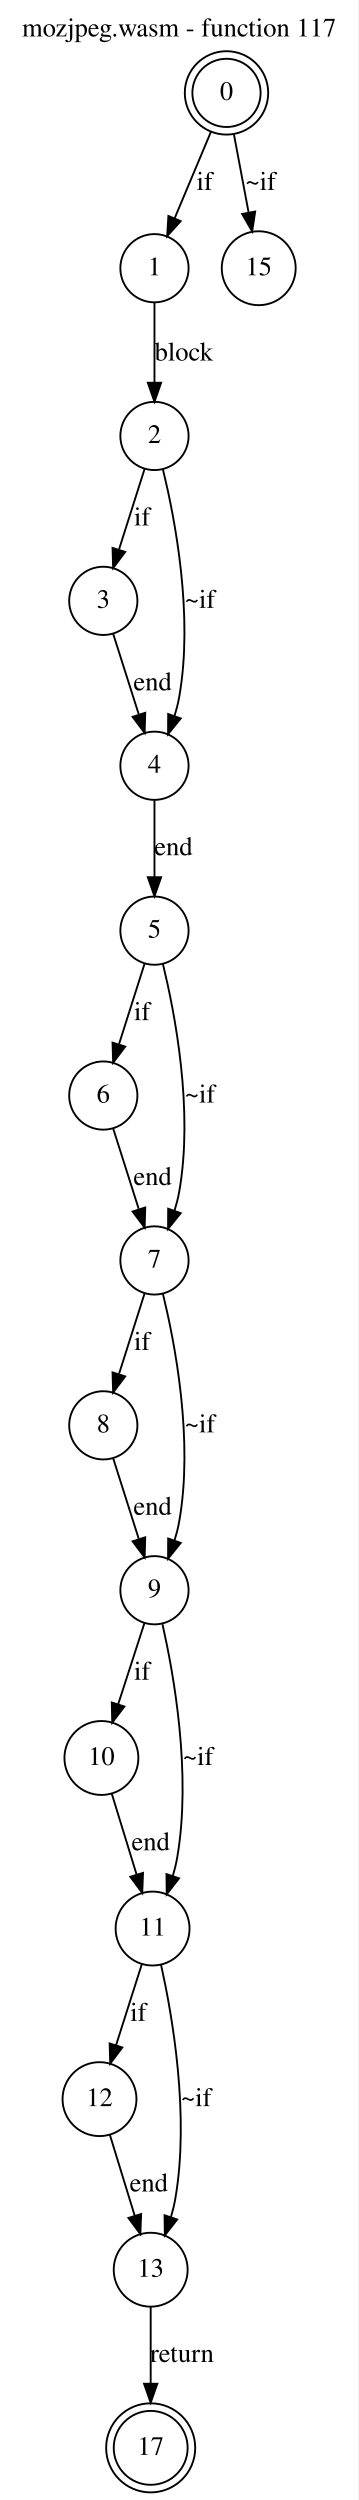
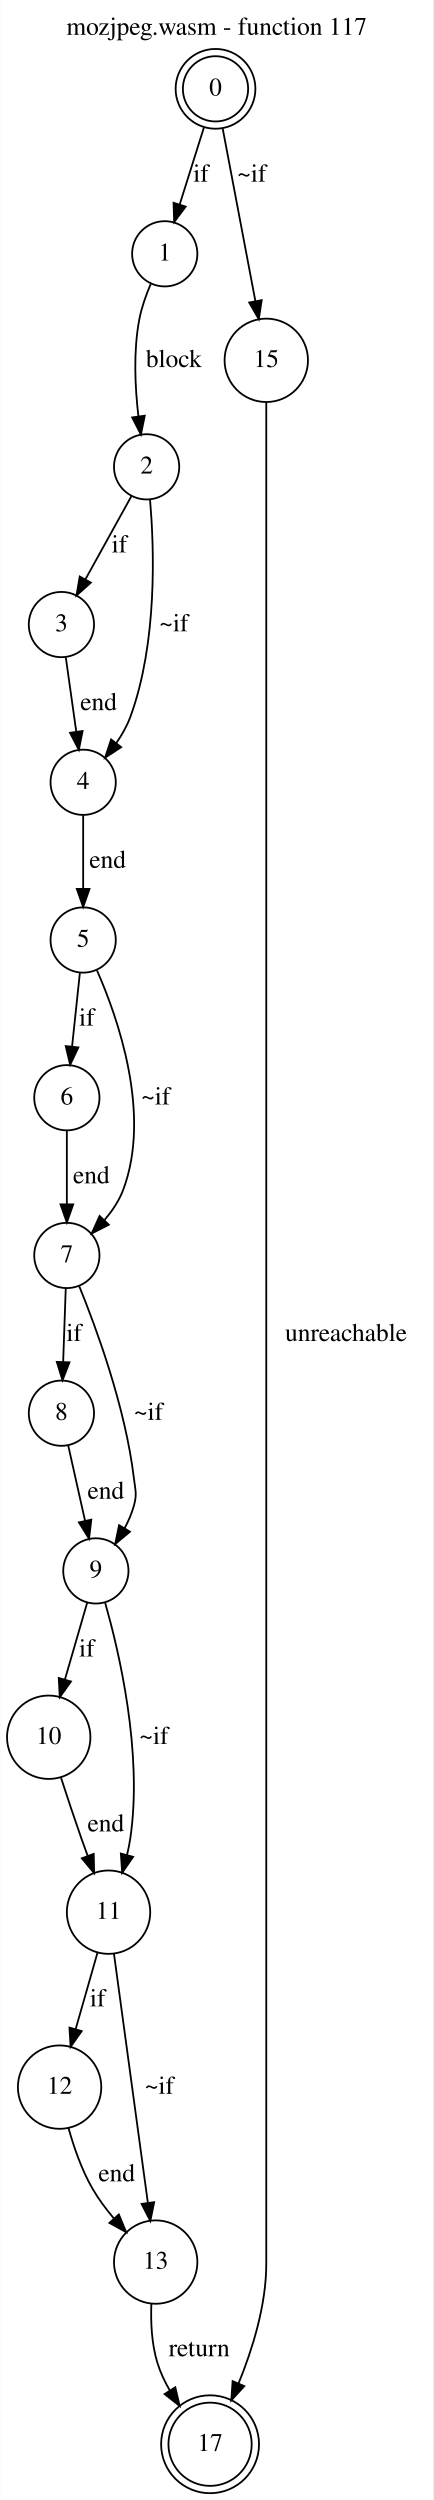
- <svg xmlns="http://www.w3.org/2000/svg" width="189pt" height="1319pt" viewBox="0.00 0.00 189.00 1318.98">
-   <g id="graph0" class="graph" transform="scale(1 1) rotate(0) translate(4 1314.98)">
-     <polygon fill="white" stroke="transparent" points="-4,4 -4,-1314.98 185,-1314.98 185,4 -4,4" />
-     <text text-anchor="middle" x="90.5" y="-1295.78" font-family="Times,serif" font-size="14.00">mozjpeg.wasm - function 117</text>
+ <svg xmlns="http://www.w3.org/2000/svg" width="239pt" height="1379pt" viewBox="0.00 0.00 238.75 1378.98">
+   <g id="graph0" class="graph" transform="scale(1 1) rotate(0) translate(4 1374.98)">
+     <polygon fill="white" stroke="transparent" points="-4,4 -4,-1374.98 234.75,-1374.98 234.75,4 -4,4" />
+     <text text-anchor="middle" x="115.37" y="-1355.78" font-family="Times,serif" font-size="14.00">mozjpeg.wasm - function 117</text>
    <g id="node1" class="node">
-       <ellipse fill="none" stroke="black" cx="115.5" cy="-1265.98" rx="18" ry="18" />
-       <ellipse fill="none" stroke="black" cx="115.5" cy="-1265.98" rx="22" ry="22" />
-       <text text-anchor="middle" x="115.5" y="-1262.28" font-family="Times,serif" font-size="14.00">0</text>
+       <ellipse fill="none" stroke="black" cx="114.75" cy="-1325.98" rx="18" ry="18" />
+       <ellipse fill="none" stroke="black" cx="114.75" cy="-1325.98" rx="22" ry="22" />
+       <text text-anchor="middle" x="114.75" y="-1322.28" font-family="Times,serif" font-size="14.00">0</text>
    </g>
    <g id="node3" class="node">
-       <ellipse fill="none" stroke="black" cx="77.5" cy="-1173.48" rx="18" ry="18" />
-       <text text-anchor="middle" x="77.5" y="-1169.78" font-family="Times,serif" font-size="14.00">1</text>
+       <ellipse fill="none" stroke="black" cx="86.75" cy="-1234.98" rx="18" ry="18" />
+       <text text-anchor="middle" x="86.75" y="-1231.28" font-family="Times,serif" font-size="14.00">1</text>
    </g>
    <g id="edge1" class="edge">
-       <path fill="none" stroke="black" d="M107.25,-1245.34C101.65,-1232 94.18,-1214.22 88.13,-1199.8" />
-       <polygon fill="black" stroke="black" points="91.31,-1198.33 84.21,-1190.46 84.85,-1201.04 91.31,-1198.33" />
-       <text text-anchor="middle" x="104" y="-1214.78" font-family="Times,serif" font-size="14.00">if</text>
+       <path fill="none" stroke="black" d="M108.39,-1304.78C104.43,-1292.19 99.3,-1275.86 95.02,-1262.27" />
+       <polygon fill="black" stroke="black" points="98.29,-1261.01 91.95,-1252.52 91.61,-1263.11 98.29,-1261.01" />
+       <text text-anchor="middle" x="106.75" y="-1274.78" font-family="Times,serif" font-size="14.00">if</text>
    </g>
    <g id="node4" class="node">
-       <ellipse fill="none" stroke="black" cx="132.5" cy="-1173.48" rx="19.5" ry="19.5" />
-       <text text-anchor="middle" x="132.5" y="-1169.78" font-family="Times,serif" font-size="14.00">15</text>
+       <ellipse fill="none" stroke="black" cx="142.75" cy="-1176.23" rx="23" ry="23" />
+       <text text-anchor="middle" x="142.75" y="-1172.53" font-family="Times,serif" font-size="14.00">15</text>
    </g>
    <g id="edge2" class="edge">
-       <path fill="none" stroke="black" d="M119.44,-1243.99C121.73,-1231.79 124.65,-1216.26 127.15,-1202.97" />
-       <polygon fill="black" stroke="black" points="130.63,-1203.38 129.04,-1192.9 123.75,-1202.09 130.63,-1203.38" />
-       <text text-anchor="middle" x="133.5" y="-1214.78" font-family="Times,serif" font-size="14.00">~if</text>
+       <path fill="none" stroke="black" d="M118.7,-1304.12C123.4,-1279.32 131.29,-1237.69 136.74,-1208.91" />
+       <polygon fill="black" stroke="black" points="140.21,-1209.41 138.63,-1198.94 133.33,-1208.11 140.21,-1209.41" />
+       <text text-anchor="middle" x="134.75" y="-1274.78" font-family="Times,serif" font-size="14.00">~if</text>
    </g>
    <g id="node2" class="node">
-       <ellipse fill="none" stroke="black" cx="75.5" cy="-23.5" rx="19.5" ry="19.5" />
-       <ellipse fill="none" stroke="black" cx="75.5" cy="-23.5" rx="23.5" ry="23.5" />
-       <text text-anchor="middle" x="75.5" y="-19.8" font-family="Times,serif" font-size="14.00">17</text>
+       <ellipse fill="none" stroke="black" cx="111.75" cy="-26.75" rx="22.96" ry="22.96" />
+       <ellipse fill="none" stroke="black" cx="111.75" cy="-26.75" rx="27" ry="27" />
+       <text text-anchor="middle" x="111.75" y="-23.05" font-family="Times,serif" font-size="14.00">17</text>
    </g>
    <g id="node5" class="node">
-       <ellipse fill="none" stroke="black" cx="77.5" cy="-1084.98" rx="18" ry="18" />
-       <text text-anchor="middle" x="77.5" y="-1081.28" font-family="Times,serif" font-size="14.00">2</text>
+       <ellipse fill="none" stroke="black" cx="76.75" cy="-1117.48" rx="18" ry="18" />
+       <text text-anchor="middle" x="76.75" y="-1113.78" font-family="Times,serif" font-size="14.00">2</text>
    </g>
    <g id="edge3" class="edge">
-       <path fill="none" stroke="black" d="M77.5,-1155.39C77.5,-1143.43 77.5,-1127.18 77.5,-1113.42" />
-       <polygon fill="black" stroke="black" points="81,-1113.04 77.5,-1103.04 74,-1113.04 81,-1113.04" />
-       <text text-anchor="middle" x="93" y="-1124.78" font-family="Times,serif" font-size="14.00">block</text>
+       <path fill="none" stroke="black" d="M79.01,-1218.33C76.49,-1212.42 74.01,-1205.53 72.75,-1198.98 69.35,-1181.34 70.37,-1161.15 72.22,-1145.4" />
+       <polygon fill="black" stroke="black" points="75.72,-1145.67 73.6,-1135.29 68.78,-1144.73 75.72,-1145.67" />
+       <text text-anchor="middle" x="91.75" y="-1172.53" font-family="Times,serif" font-size="14.00">block</text>
+     </g>
+     <g id="edge21" class="edge">
+       <path fill="none" stroke="black" d="M142.75,-1153.33C142.75,-1133.02 142.75,-1101.96 142.75,-1074.98 142.75,-1074.98 142.75,-1074.98 142.75,-126.24 142.75,-103.5 135.13,-79.1 127.45,-60.28" />
+       <polygon fill="black" stroke="black" points="130.62,-58.8 123.47,-50.99 124.19,-61.56 130.62,-58.8" />
+       <text text-anchor="middle" x="186.75" y="-635.28" font-family="Times,serif" font-size="14.00">unreachable</text>
    </g>
    <g id="node6" class="node">
-       <ellipse fill="none" stroke="black" cx="50.5" cy="-997.98" rx="18" ry="18" />
-       <text text-anchor="middle" x="50.5" y="-994.28" font-family="Times,serif" font-size="14.00">3</text>
+       <ellipse fill="none" stroke="black" cx="29.75" cy="-1030.48" rx="18" ry="18" />
+       <text text-anchor="middle" x="29.75" y="-1026.78" font-family="Times,serif" font-size="14.00">3</text>
    </g>
    <g id="edge4" class="edge">
-       <path fill="none" stroke="black" d="M72.29,-1067.59C68.48,-1055.6 63.24,-1039.08 58.84,-1025.25" />
-       <polygon fill="black" stroke="black" points="62.05,-1023.79 55.69,-1015.32 55.38,-1025.91 62.05,-1023.79" />
-       <text text-anchor="middle" x="71" y="-1037.78" font-family="Times,serif" font-size="14.00">if</text>
+       <path fill="none" stroke="black" d="M68.35,-1101.28C61.33,-1088.59 51.19,-1070.27 43.07,-1055.58" />
+       <polygon fill="black" stroke="black" points="45.98,-1053.6 38.08,-1046.54 39.85,-1056.99 45.98,-1053.6" />
+       <text text-anchor="middle" x="61.75" y="-1070.28" font-family="Times,serif" font-size="14.00">if</text>
    </g>
    <g id="node7" class="node">
-       <ellipse fill="none" stroke="black" cx="77.5" cy="-910.98" rx="18" ry="18" />
-       <text text-anchor="middle" x="77.5" y="-907.28" font-family="Times,serif" font-size="14.00">4</text>
+       <ellipse fill="none" stroke="black" cx="41.75" cy="-943.48" rx="18" ry="18" />
+       <text text-anchor="middle" x="41.75" y="-939.78" font-family="Times,serif" font-size="14.00">4</text>
    </g>
    <g id="edge5" class="edge">
-       <path fill="none" stroke="black" d="M81.95,-1067.41C88.27,-1041.53 98.23,-990.01 90.5,-946.98 89.92,-943.73 89.05,-940.38 88.03,-937.11" />
-       <polygon fill="black" stroke="black" points="91.33,-935.93 84.68,-927.68 84.73,-938.27 91.33,-935.93" />
-       <text text-anchor="middle" x="101.5" y="-994.28" font-family="Times,serif" font-size="14.00">~if</text>
+       <path fill="none" stroke="black" d="M78.64,-1099.4C80.93,-1072.84 82.8,-1020.42 67.75,-979.48 65.9,-974.46 63.09,-969.54 59.99,-965.05" />
+       <polygon fill="black" stroke="black" points="62.71,-962.85 53.85,-957.04 57.16,-967.11 62.71,-962.85" />
+       <text text-anchor="middle" x="91.75" y="-1026.78" font-family="Times,serif" font-size="14.00">~if</text>
    </g>
    <g id="edge6" class="edge">
-       <path fill="none" stroke="black" d="M55.71,-980.59C59.52,-968.6 64.76,-952.08 69.16,-938.25" />
-       <polygon fill="black" stroke="black" points="72.62,-938.91 72.31,-928.32 65.95,-936.79 72.62,-938.91" />
-       <text text-anchor="middle" x="76.5" y="-950.78" font-family="Times,serif" font-size="14.00">end</text>
+       <path fill="none" stroke="black" d="M32.18,-1012.28C33.83,-1000.57 36.05,-984.82 37.94,-971.45" />
+       <polygon fill="black" stroke="black" points="41.43,-971.76 39.36,-961.37 34.5,-970.78 41.43,-971.76" />
+       <text text-anchor="middle" x="50.25" y="-983.28" font-family="Times,serif" font-size="14.00">end</text>
    </g>
    <g id="node8" class="node">
-       <ellipse fill="none" stroke="black" cx="77.5" cy="-823.98" rx="18" ry="18" />
-       <text text-anchor="middle" x="77.5" y="-820.28" font-family="Times,serif" font-size="14.00">5</text>
+       <ellipse fill="none" stroke="black" cx="41.75" cy="-856.48" rx="18" ry="18" />
+       <text text-anchor="middle" x="41.75" y="-852.78" font-family="Times,serif" font-size="14.00">5</text>
    </g>
    <g id="edge7" class="edge">
-       <path fill="none" stroke="black" d="M77.5,-892.78C77.5,-881.15 77.5,-865.53 77.5,-852.22" />
-       <polygon fill="black" stroke="black" points="81,-852.16 77.5,-842.16 74,-852.16 81,-852.16" />
-       <text text-anchor="middle" x="87.5" y="-863.78" font-family="Times,serif" font-size="14.00">end</text>
+       <path fill="none" stroke="black" d="M41.75,-925.28C41.75,-913.64 41.75,-898.03 41.75,-884.72" />
+       <polygon fill="black" stroke="black" points="45.25,-884.66 41.75,-874.66 38.25,-884.66 45.25,-884.66" />
+       <text text-anchor="middle" x="55.25" y="-896.28" font-family="Times,serif" font-size="14.00">end</text>
    </g>
    <g id="node9" class="node">
-       <ellipse fill="none" stroke="black" cx="50.5" cy="-736.98" rx="18" ry="18" />
-       <text text-anchor="middle" x="50.5" y="-733.28" font-family="Times,serif" font-size="14.00">6</text>
+       <ellipse fill="none" stroke="black" cx="32.75" cy="-769.48" rx="18" ry="18" />
+       <text text-anchor="middle" x="32.75" y="-765.78" font-family="Times,serif" font-size="14.00">6</text>
    </g>
    <g id="edge8" class="edge">
-       <path fill="none" stroke="black" d="M72.29,-806.59C68.48,-794.6 63.24,-778.08 58.84,-764.25" />
-       <polygon fill="black" stroke="black" points="62.05,-762.79 55.69,-754.32 55.38,-764.91 62.05,-762.79" />
-       <text text-anchor="middle" x="71" y="-776.78" font-family="Times,serif" font-size="14.00">if</text>
+       <path fill="none" stroke="black" d="M39.93,-838.28C38.69,-826.64 37.04,-811.03 35.63,-797.72" />
+       <polygon fill="black" stroke="black" points="39.1,-797.23 34.57,-787.66 32.14,-797.97 39.1,-797.23" />
+       <text text-anchor="middle" x="43.75" y="-809.28" font-family="Times,serif" font-size="14.00">if</text>
    </g>
    <g id="node10" class="node">
-       <ellipse fill="none" stroke="black" cx="77.5" cy="-649.98" rx="18" ry="18" />
-       <text text-anchor="middle" x="77.5" y="-646.28" font-family="Times,serif" font-size="14.00">7</text>
+       <ellipse fill="none" stroke="black" cx="32.75" cy="-682.48" rx="18" ry="18" />
+       <text text-anchor="middle" x="32.75" y="-678.78" font-family="Times,serif" font-size="14.00">7</text>
    </g>
    <g id="edge9" class="edge">
-       <path fill="none" stroke="black" d="M81.95,-806.41C88.27,-780.53 98.23,-729.01 90.5,-685.98 89.92,-682.73 89.05,-679.38 88.03,-676.11" />
-       <polygon fill="black" stroke="black" points="91.33,-674.93 84.68,-666.68 84.73,-677.27 91.33,-674.93" />
-       <text text-anchor="middle" x="101.5" y="-733.28" font-family="Times,serif" font-size="14.00">~if</text>
+       <path fill="none" stroke="black" d="M49.35,-839.75C60.82,-813.71 79.63,-760.38 63.75,-718.48 61.5,-712.55 57.73,-706.98 53.59,-702.1" />
+       <polygon fill="black" stroke="black" points="55.88,-699.43 46.45,-694.6 50.81,-704.26 55.88,-699.43" />
+       <text text-anchor="middle" x="81.75" y="-765.78" font-family="Times,serif" font-size="14.00">~if</text>
    </g>
    <g id="edge10" class="edge">
-       <path fill="none" stroke="black" d="M55.71,-719.59C59.52,-707.6 64.76,-691.08 69.16,-677.25" />
-       <polygon fill="black" stroke="black" points="72.62,-677.91 72.31,-667.32 65.95,-675.79 72.62,-677.91" />
-       <text text-anchor="middle" x="76.5" y="-689.78" font-family="Times,serif" font-size="14.00">end</text>
+       <path fill="none" stroke="black" d="M32.75,-751.28C32.75,-739.64 32.75,-724.03 32.75,-710.72" />
+       <polygon fill="black" stroke="black" points="36.25,-710.66 32.75,-700.66 29.25,-710.66 36.25,-710.66" />
+       <text text-anchor="middle" x="46.25" y="-722.28" font-family="Times,serif" font-size="14.00">end</text>
    </g>
    <g id="node11" class="node">
-       <ellipse fill="none" stroke="black" cx="50.5" cy="-562.98" rx="18" ry="18" />
-       <text text-anchor="middle" x="50.5" y="-559.28" font-family="Times,serif" font-size="14.00">8</text>
+       <ellipse fill="none" stroke="black" cx="29.75" cy="-595.48" rx="18" ry="18" />
+       <text text-anchor="middle" x="29.75" y="-591.78" font-family="Times,serif" font-size="14.00">8</text>
    </g>
    <g id="edge11" class="edge">
-       <path fill="none" stroke="black" d="M72.29,-632.59C68.48,-620.6 63.24,-604.08 58.84,-590.25" />
-       <polygon fill="black" stroke="black" points="62.05,-588.79 55.69,-580.32 55.38,-590.91 62.05,-588.79" />
-       <text text-anchor="middle" x="71" y="-602.78" font-family="Times,serif" font-size="14.00">if</text>
+       <path fill="none" stroke="black" d="M32.14,-664.28C31.73,-652.64 31.18,-637.03 30.71,-623.72" />
+       <polygon fill="black" stroke="black" points="34.2,-623.53 30.35,-613.66 27.21,-623.77 34.2,-623.53" />
+       <text text-anchor="middle" x="36.75" y="-635.28" font-family="Times,serif" font-size="14.00">if</text>
    </g>
    <g id="node12" class="node">
-       <ellipse fill="none" stroke="black" cx="77.5" cy="-475.98" rx="18" ry="18" />
-       <text text-anchor="middle" x="77.5" y="-472.28" font-family="Times,serif" font-size="14.00">9</text>
+       <ellipse fill="none" stroke="black" cx="48.75" cy="-508.48" rx="18" ry="18" />
+       <text text-anchor="middle" x="48.75" y="-504.78" font-family="Times,serif" font-size="14.00">9</text>
    </g>
    <g id="edge12" class="edge">
-       <path fill="none" stroke="black" d="M81.95,-632.41C88.27,-606.53 98.23,-555.01 90.5,-511.98 89.92,-508.73 89.05,-505.38 88.03,-502.11" />
-       <polygon fill="black" stroke="black" points="91.33,-500.93 84.68,-492.68 84.73,-503.27 91.33,-500.93" />
-       <text text-anchor="middle" x="101.5" y="-559.28" font-family="Times,serif" font-size="14.00">~if</text>
+       <path fill="none" stroke="black" d="M39.51,-665.69C48.85,-642.79 65.08,-598.82 69.75,-559.48 70.53,-552.86 71.53,-550.9 69.75,-544.48 68.58,-540.25 66.75,-536.03 64.64,-532.04" />
+       <polygon fill="black" stroke="black" points="67.56,-530.1 59.42,-523.32 61.55,-533.69 67.56,-530.1" />
+       <text text-anchor="middle" x="77.75" y="-591.78" font-family="Times,serif" font-size="14.00">~if</text>
    </g>
    <g id="edge13" class="edge">
-       <path fill="none" stroke="black" d="M55.71,-545.59C59.52,-533.6 64.76,-517.08 69.16,-503.25" />
-       <polygon fill="black" stroke="black" points="72.62,-503.91 72.31,-493.32 65.95,-501.79 72.62,-503.91" />
-       <text text-anchor="middle" x="76.5" y="-515.78" font-family="Times,serif" font-size="14.00">end</text>
+       <path fill="none" stroke="black" d="M33.5,-577.69C36.16,-565.81 39.77,-549.65 42.81,-536.04" />
+       <polygon fill="black" stroke="black" points="46.24,-536.76 45,-526.24 39.4,-535.23 46.24,-536.76" />
+       <text text-anchor="middle" x="54.25" y="-548.28" font-family="Times,serif" font-size="14.00">end</text>
    </g>
    <g id="node13" class="node">
-       <ellipse fill="none" stroke="black" cx="49.5" cy="-387.48" rx="19.5" ry="19.5" />
-       <text text-anchor="middle" x="49.5" y="-383.78" font-family="Times,serif" font-size="14.00">10</text>
+       <ellipse fill="none" stroke="black" cx="22.75" cy="-416.73" rx="23" ry="23" />
+       <text text-anchor="middle" x="22.75" y="-413.03" font-family="Times,serif" font-size="14.00">10</text>
    </g>
    <g id="edge14" class="edge">
-       <path fill="none" stroke="black" d="M72.23,-458.71C68.33,-446.66 62.93,-429.96 58.36,-415.87" />
-       <polygon fill="black" stroke="black" points="61.63,-414.61 55.22,-406.17 54.97,-416.76 61.63,-414.61" />
-       <text text-anchor="middle" x="71" y="-428.78" font-family="Times,serif" font-size="14.00">if</text>
+       <path fill="none" stroke="black" d="M43.98,-491.02C40.56,-479.21 35.85,-462.94 31.73,-448.73" />
+       <polygon fill="black" stroke="black" points="35.01,-447.47 28.86,-438.84 28.28,-449.42 35.01,-447.47" />
+       <text text-anchor="middle" x="43.75" y="-461.28" font-family="Times,serif" font-size="14.00">if</text>
    </g>
    <g id="node14" class="node">
-       <ellipse fill="none" stroke="black" cx="76.5" cy="-297.49" rx="19.5" ry="19.5" />
-       <text text-anchor="middle" x="76.5" y="-293.79" font-family="Times,serif" font-size="14.00">11</text>
+       <ellipse fill="none" stroke="black" cx="55.75" cy="-320.24" rx="23" ry="23" />
+       <text text-anchor="middle" x="55.75" y="-316.54" font-family="Times,serif" font-size="14.00">11</text>
    </g>
    <g id="edge15" class="edge">
-       <path fill="none" stroke="black" d="M81.72,-458.05C87.7,-431.61 97.1,-378.98 89.5,-334.99 88.94,-331.74 88.12,-328.4 87.15,-325.12" />
-       <polygon fill="black" stroke="black" points="90.46,-323.98 83.96,-315.61 83.83,-326.21 90.46,-323.98" />
-       <text text-anchor="middle" x="100.5" y="-383.78" font-family="Times,serif" font-size="14.00">~if</text>
+       <path fill="none" stroke="black" d="M53.8,-491.2C61.53,-464.13 74.72,-408.17 67.75,-360.98 67.3,-357.94 66.67,-354.81 65.93,-351.71" />
+       <polygon fill="black" stroke="black" points="69.29,-350.74 63.27,-342.01 62.54,-352.58 69.29,-350.74" />
+       <text text-anchor="middle" x="80.75" y="-413.03" font-family="Times,serif" font-size="14.00">~if</text>
    </g>
    <g id="edge16" class="edge">
-       <path fill="none" stroke="black" d="M54.96,-368.68C58.73,-356.39 63.82,-339.82 68.1,-325.87" />
-       <polygon fill="black" stroke="black" points="71.46,-326.86 71.04,-316.27 64.76,-324.8 71.46,-326.86" />
-       <text text-anchor="middle" x="75.5" y="-338.79" font-family="Times,serif" font-size="14.00">end</text>
+       <path fill="none" stroke="black" d="M29.38,-394.86C32.69,-384.62 36.82,-372.12 40.75,-360.98 41.85,-357.85 43.03,-354.6 44.23,-351.35" />
+       <polygon fill="black" stroke="black" points="47.57,-352.4 47.79,-341.8 41.02,-349.95 47.57,-352.4" />
+       <text text-anchor="middle" x="54.25" y="-364.78" font-family="Times,serif" font-size="14.00">end</text>
    </g>
    <g id="node15" class="node">
-       <ellipse fill="none" stroke="black" cx="48.5" cy="-207.49" rx="19.5" ry="19.5" />
-       <text text-anchor="middle" x="48.5" y="-203.79" font-family="Times,serif" font-size="14.00">12</text>
+       <ellipse fill="none" stroke="black" cx="28.75" cy="-223.74" rx="23" ry="23" />
+       <text text-anchor="middle" x="28.75" y="-220.04" font-family="Times,serif" font-size="14.00">12</text>
    </g>
    <g id="edge17" class="edge">
-       <path fill="none" stroke="black" d="M70.83,-278.68C66.92,-266.4 61.65,-249.83 57.21,-235.87" />
-       <polygon fill="black" stroke="black" points="60.53,-234.74 54.16,-226.27 53.85,-236.86 60.53,-234.74" />
-       <text text-anchor="middle" x="69" y="-248.79" font-family="Times,serif" font-size="14.00">if</text>
+       <path fill="none" stroke="black" d="M49.76,-298.26C46.18,-285.75 41.57,-269.63 37.59,-255.68" />
+       <polygon fill="black" stroke="black" points="40.93,-254.63 34.82,-245.98 34.2,-256.56 40.93,-254.63" />
+       <text text-anchor="middle" x="49.75" y="-268.29" font-family="Times,serif" font-size="14.00">if</text>
    </g>
    <g id="node16" class="node">
-       <ellipse fill="none" stroke="black" cx="75.5" cy="-117.49" rx="19.5" ry="19.5" />
-       <text text-anchor="middle" x="75.5" y="-113.79" font-family="Times,serif" font-size="14.00">13</text>
+       <ellipse fill="none" stroke="black" cx="81.75" cy="-127.24" rx="23" ry="23" />
+       <text text-anchor="middle" x="81.75" y="-123.54" font-family="Times,serif" font-size="14.00">13</text>
    </g>
    <g id="edge18" class="edge">
-       <path fill="none" stroke="black" d="M80.94,-278.49C86.95,-251.49 96.1,-198.96 88.5,-154.99 87.94,-151.75 87.12,-148.4 86.15,-145.12" />
-       <polygon fill="black" stroke="black" points="89.46,-143.98 82.96,-135.62 82.83,-146.21 89.46,-143.98" />
-       <text text-anchor="middle" x="99.5" y="-203.79" font-family="Times,serif" font-size="14.00">~if</text>
+       <path fill="none" stroke="black" d="M58.73,-297.33C63.31,-263.65 72.12,-199 77.41,-160.13" />
+       <polygon fill="black" stroke="black" points="80.92,-160.28 78.8,-149.9 73.98,-159.33 80.92,-160.28" />
+       <text text-anchor="middle" x="83.75" y="-220.04" font-family="Times,serif" font-size="14.00">~if</text>
    </g>
    <g id="edge19" class="edge">
-       <path fill="none" stroke="black" d="M53.96,-188.68C57.73,-176.4 62.82,-159.83 67.1,-145.88" />
-       <polygon fill="black" stroke="black" points="70.46,-146.86 70.04,-136.28 63.76,-144.81 70.46,-146.86" />
-       <text text-anchor="middle" x="74.5" y="-158.79" font-family="Times,serif" font-size="14.00">end</text>
+       <path fill="none" stroke="black" d="M33.61,-201.36C36.53,-190.88 40.83,-178.33 46.75,-167.99 50.04,-162.23 54.27,-156.56 58.63,-151.38" />
+       <polygon fill="black" stroke="black" points="61.43,-153.5 65.48,-143.72 56.21,-148.84 61.43,-153.5" />
+       <text text-anchor="middle" x="60.25" y="-171.79" font-family="Times,serif" font-size="14.00">end</text>
    </g>
    <g id="edge20" class="edge">
-       <path fill="none" stroke="black" d="M75.5,-97.88C75.5,-86.36 75.5,-71.24 75.5,-57.72" />
-       <polygon fill="black" stroke="black" points="79,-57.32 75.5,-47.32 72,-57.32 79,-57.32" />
-       <text text-anchor="middle" x="92" y="-68.8" font-family="Times,serif" font-size="14.00">return</text>
+       <path fill="none" stroke="black" d="M79.38,-104.48C78.96,-94.25 79.47,-82.02 82.75,-71.5 84.33,-66.41 86.71,-61.36 89.43,-56.6" />
+       <polygon fill="black" stroke="black" points="92.57,-58.18 94.97,-47.87 86.66,-54.43 92.57,-58.18" />
+       <text text-anchor="middle" x="105.75" y="-75.3" font-family="Times,serif" font-size="14.00">return</text>
    </g>
  </g>
</svg>
